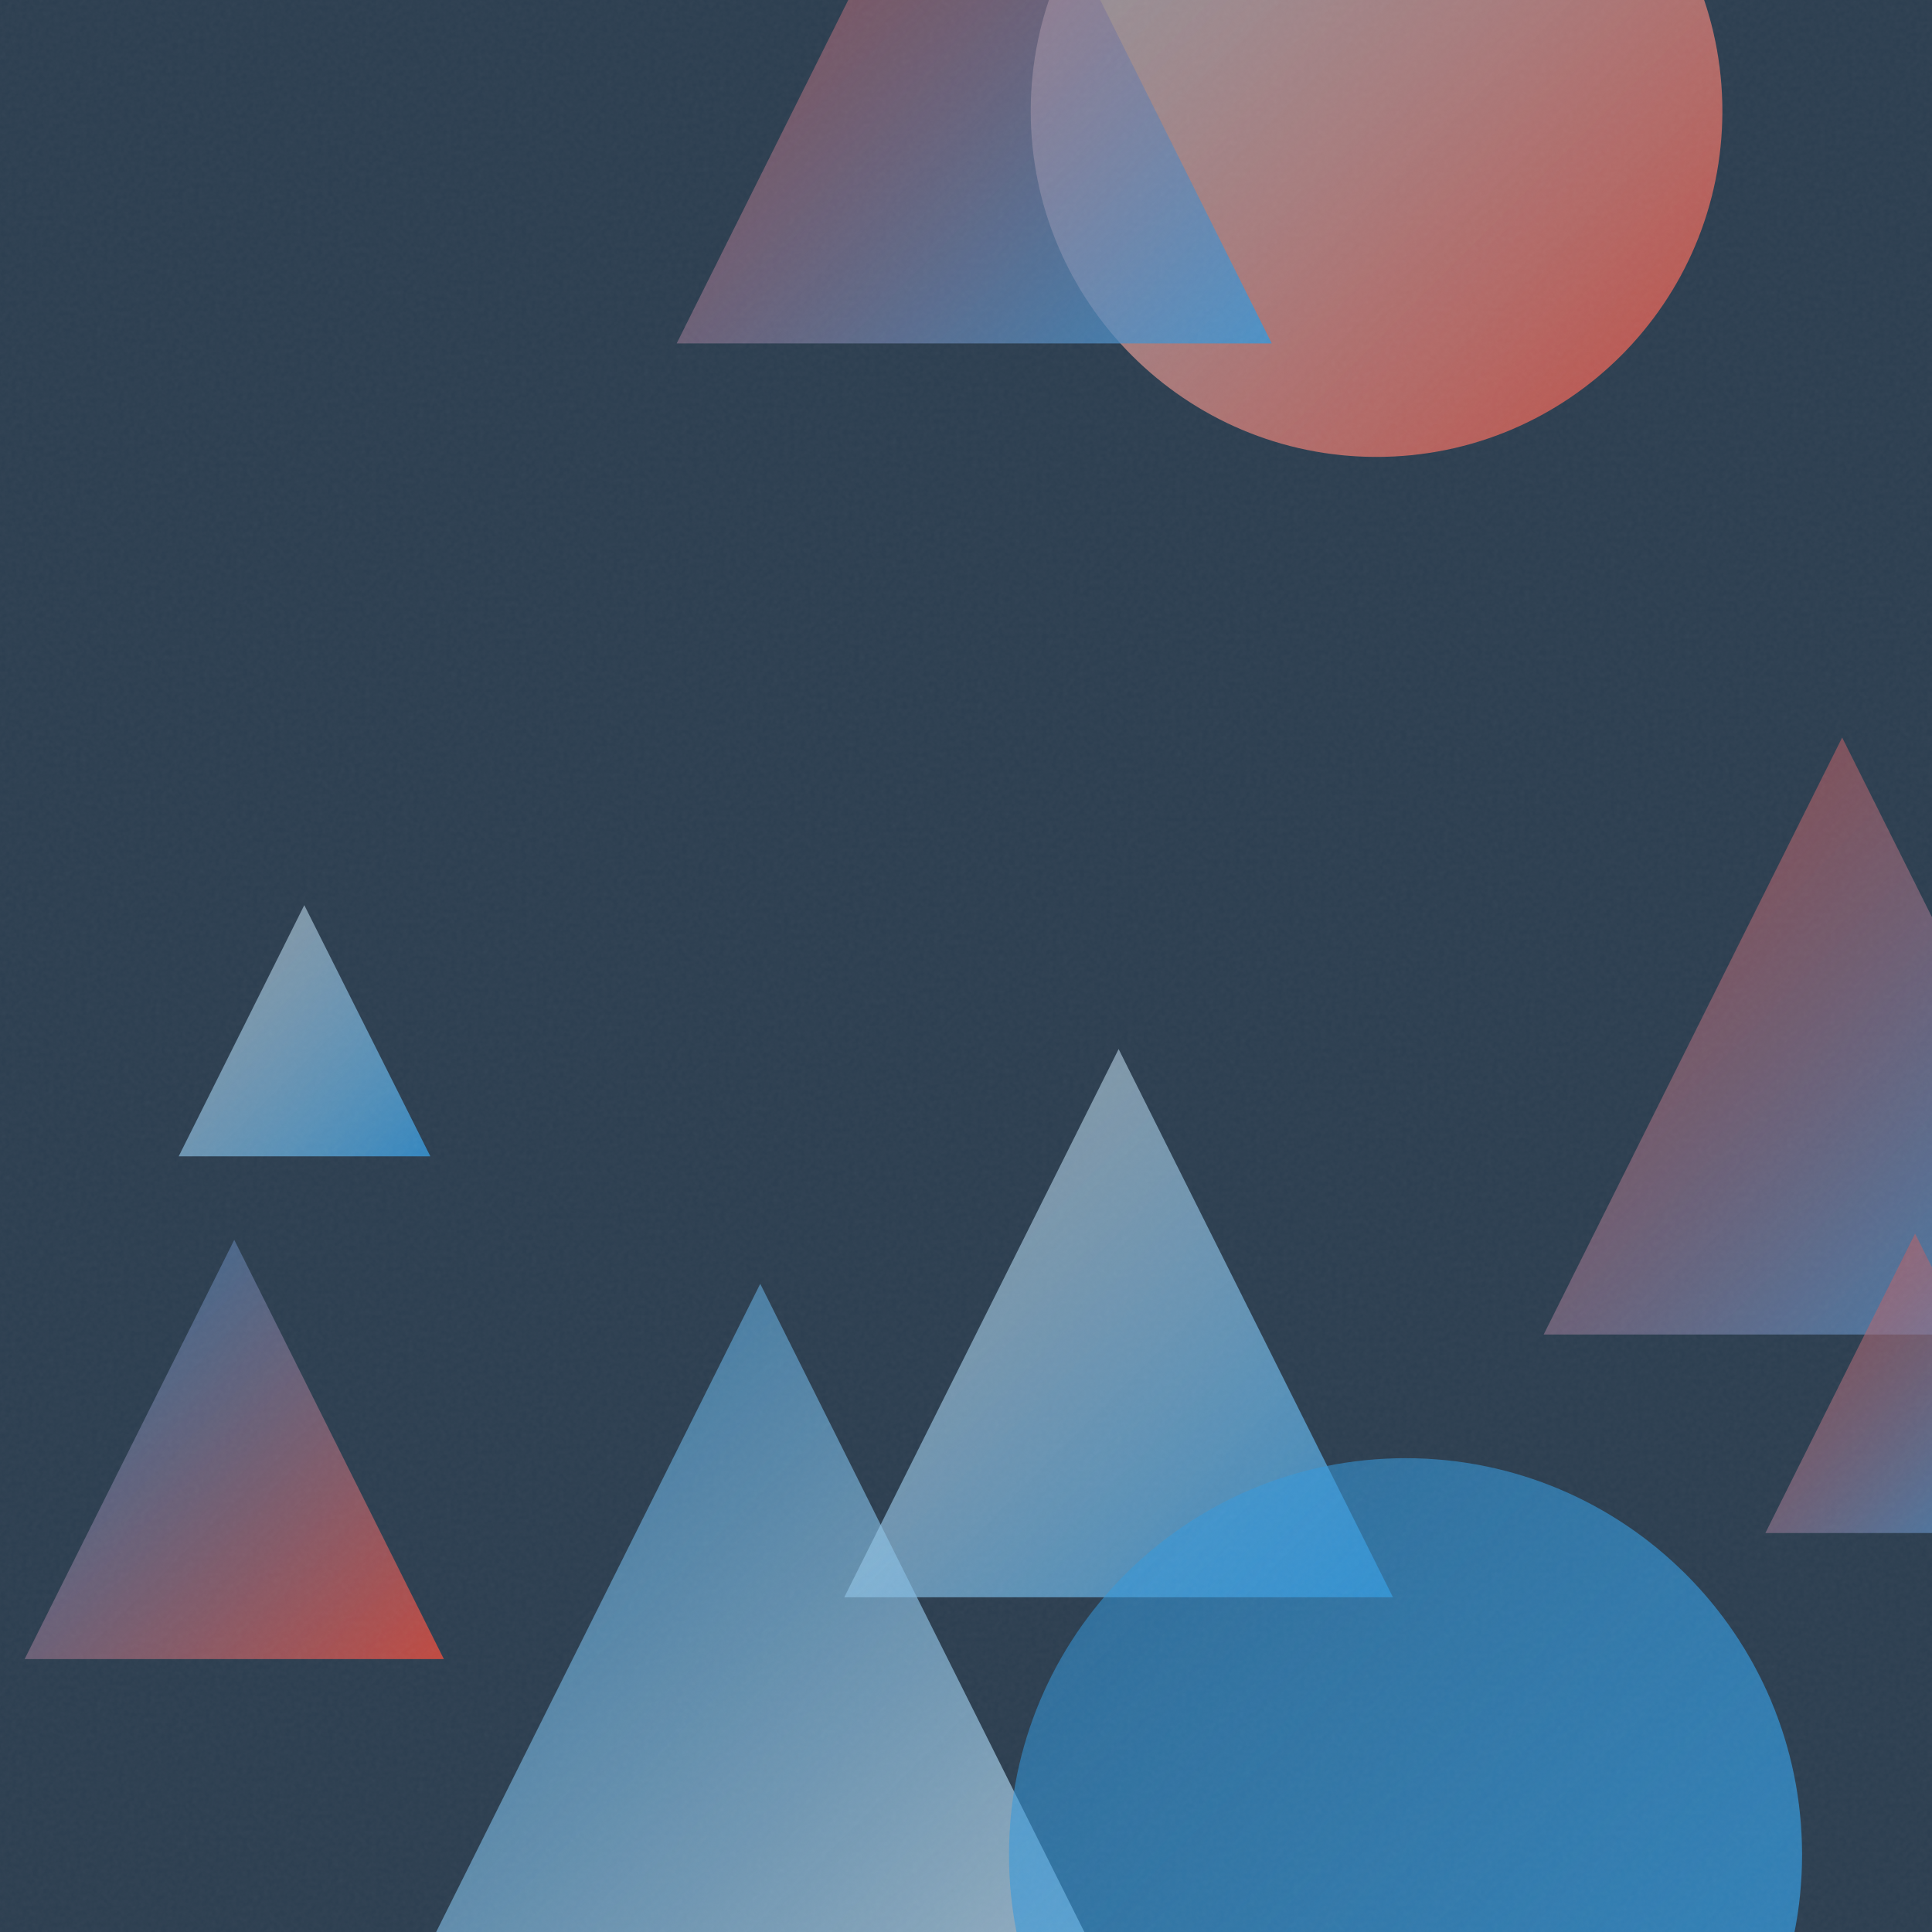
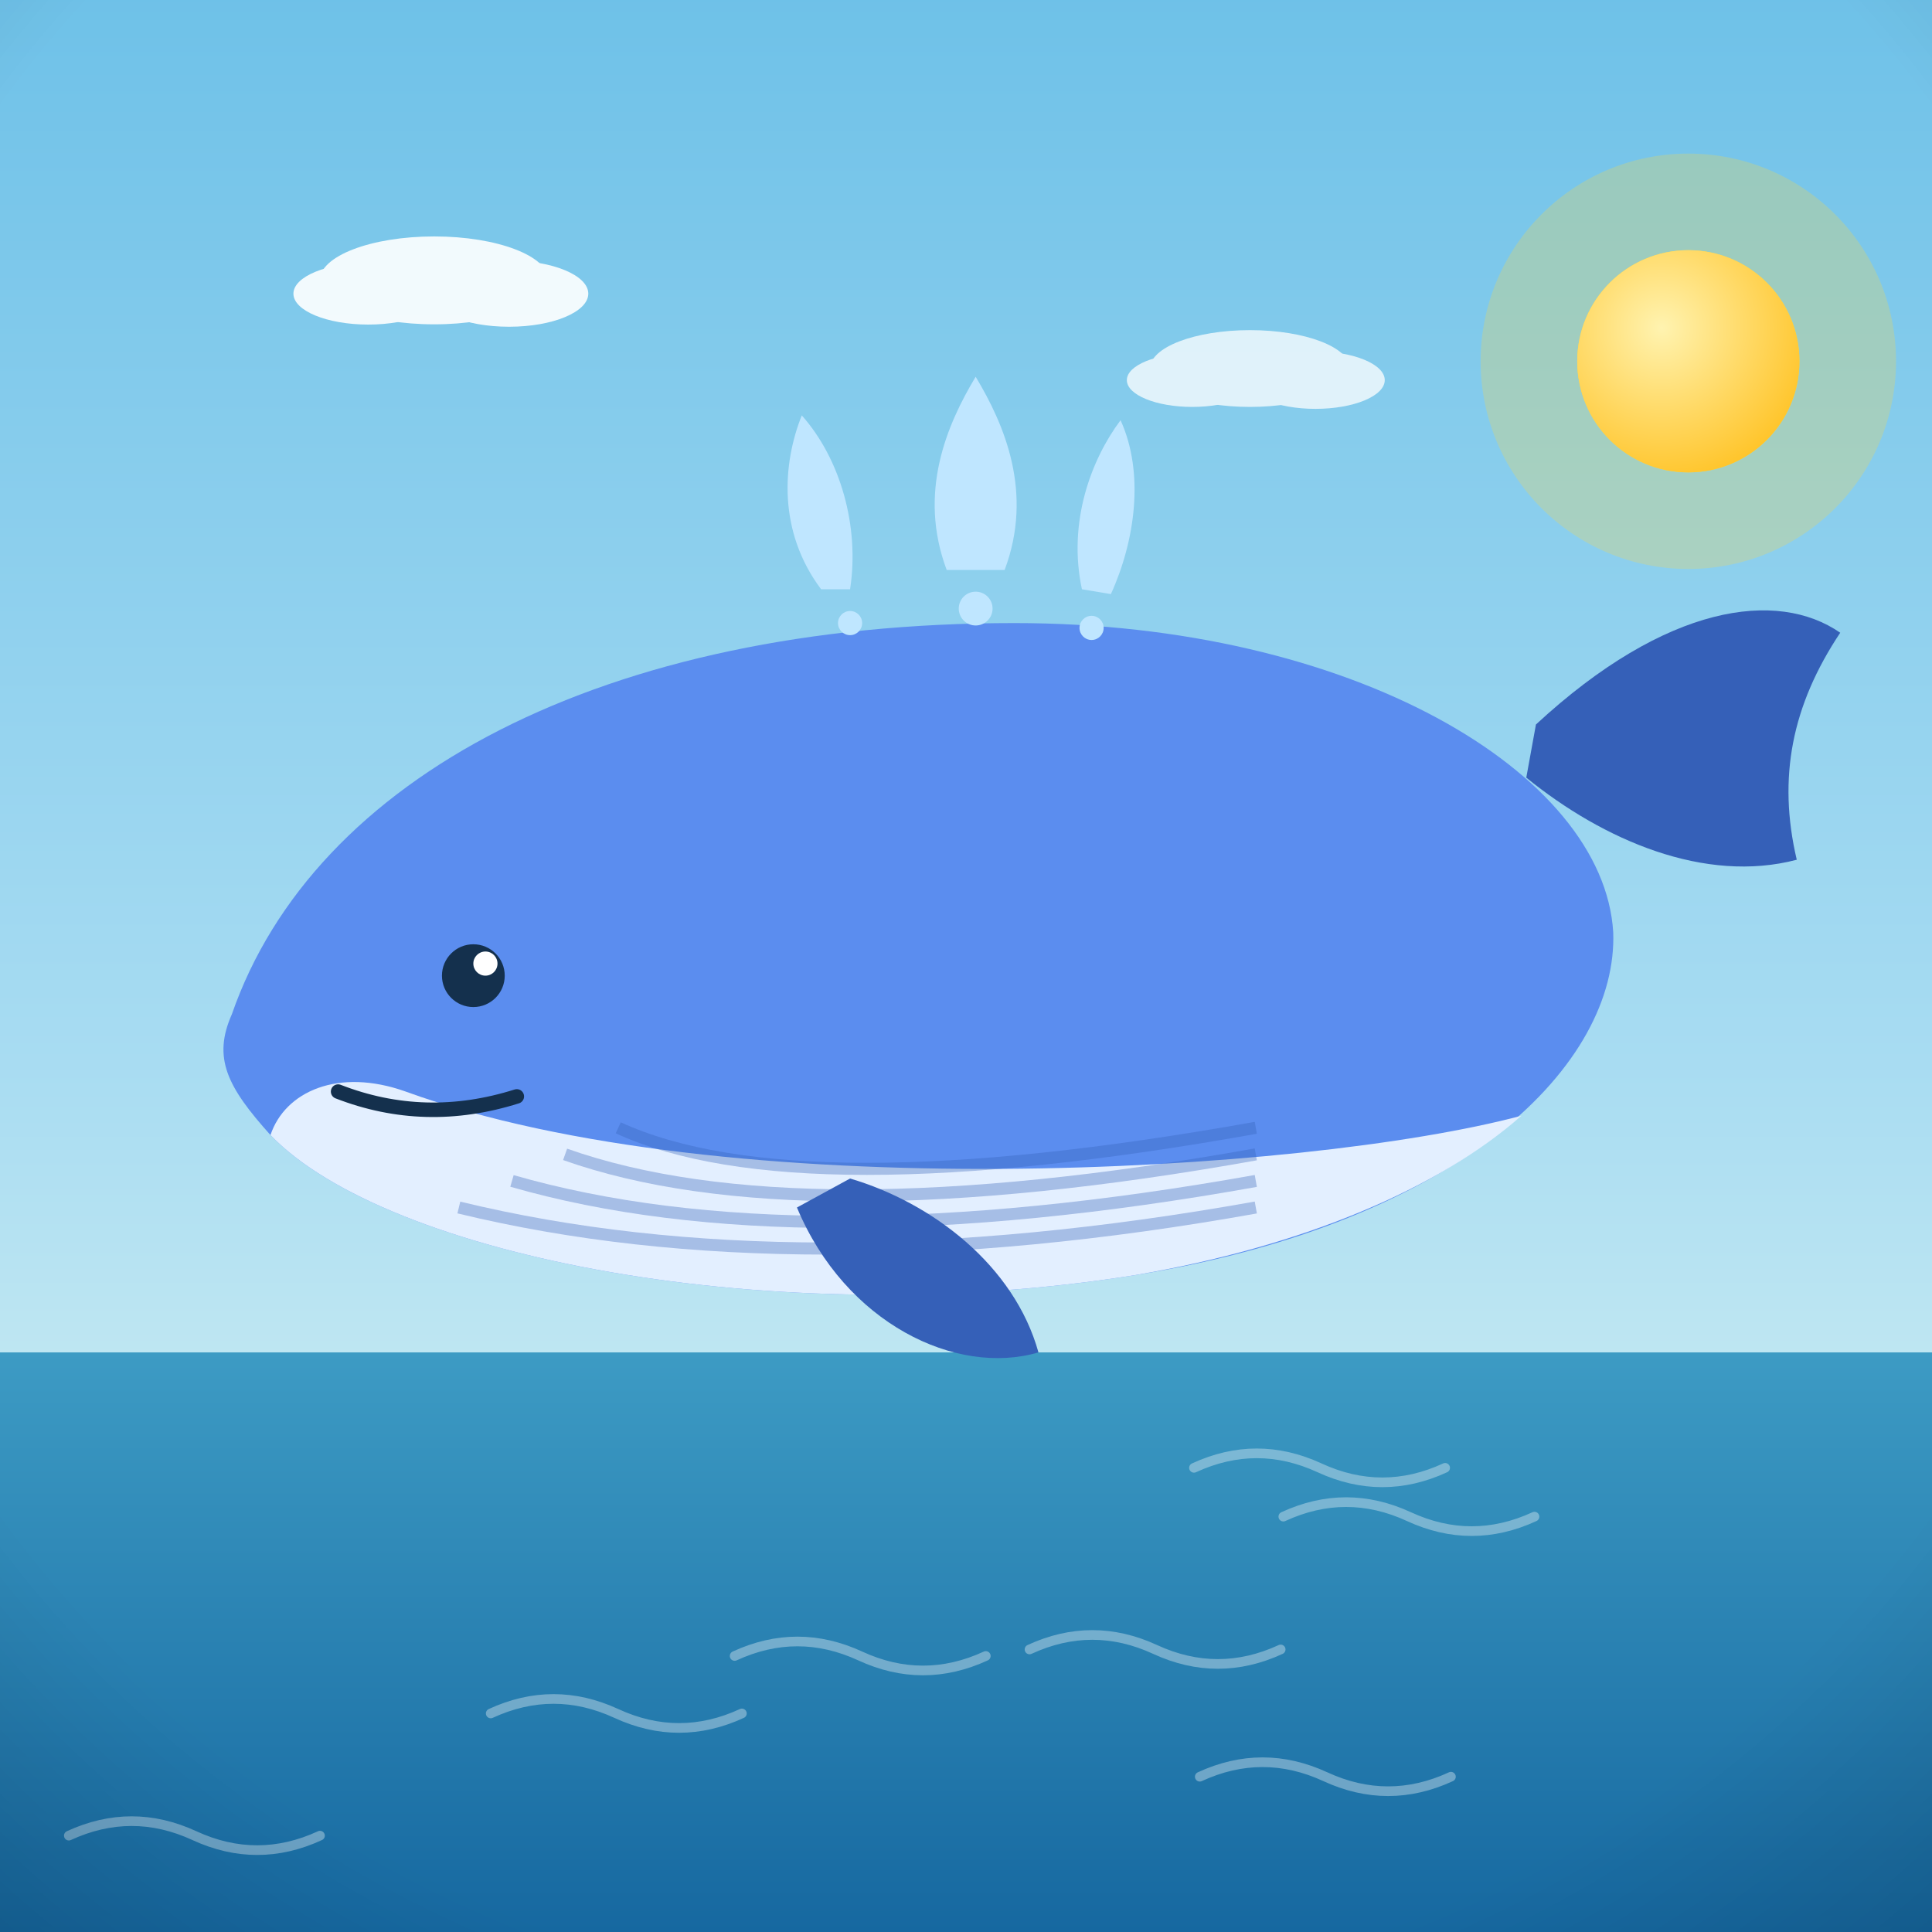
- <svg xmlns="http://www.w3.org/2000/svg" viewBox="0 0 400 400">
+ <svg xmlns="http://www.w3.org/2000/svg" viewBox="0 0 800 800">
  <defs>
-     <linearGradient id="g0" x1="213.3" y1="-48.7" x2="356.6" y2="94.6" gradientUnits="userSpaceOnUse">
-       <stop offset="0" stop-color="#ECF0F1" stop-opacity="0.5" />
-       <stop offset="1" stop-color="#E74C3C" stop-opacity="0.8" />
+     <linearGradient id="sky" x1="0" y1="0" x2="0" y2="1">
+       <stop offset="0" stop-color="#6ec1e8" />
+       <stop offset="0.55" stop-color="#a8dcf2" />
+       <stop offset="1" stop-color="#eafaf1" />
    </linearGradient>
-     <linearGradient id="g1" x1="140.1" y1="-52.2" x2="263.3" y2="71.1" gradientUnits="userSpaceOnUse">
-       <stop offset="0" stop-color="#E74C3C" stop-opacity="0.5" />
-       <stop offset="1" stop-color="#3498DB" stop-opacity="0.8" />
+     <radialGradient id="sunG" cx="0.38" cy="0.35" r="0.9">
+       <stop offset="0" stop-color="#fff3b0" />
+       <stop offset="1" stop-color="#ffb703" />
+     </radialGradient>
+     <linearGradient id="ground" x1="0" y1="0" x2="0" y2="1">
+       <stop offset="0" stop-color="#69b06f" />
+       <stop offset="1" stop-color="#3c7a44" />
    </linearGradient>
-     <linearGradient id="g2" x1="319.6" y1="152.7" x2="443.2" y2="276.3" gradientUnits="userSpaceOnUse">
-       <stop offset="0" stop-color="#E74C3C" stop-opacity="0.5" />
-       <stop offset="1" stop-color="#3498DB" stop-opacity="0.8" />
+     <linearGradient id="sea" x1="0" y1="0" x2="0" y2="1">
+       <stop offset="0" stop-color="#3d9bc4" />
+       <stop offset="1" stop-color="#1668a0" />
    </linearGradient>
-     <linearGradient id="g3" x1="51.9" y1="265.8" x2="262.9" y2="476.8" gradientUnits="userSpaceOnUse">
-       <stop offset="0" stop-color="#3498DB" stop-opacity="0.5" />
-       <stop offset="1" stop-color="#ECF0F1" stop-opacity="0.8" />
+     <linearGradient id="shade" x1="0" y1="0" x2="0" y2="1">
+       <stop offset="0" stop-color="#ffffff" stop-opacity="0.20" />
+       <stop offset="0.5" stop-color="#ffffff" stop-opacity="0" />
+       <stop offset="1" stop-color="#000000" stop-opacity="0.16" />
    </linearGradient>
-     <linearGradient id="g4" x1="37.0" y1="187.4" x2="89.1" y2="239.4" gradientUnits="userSpaceOnUse">
-       <stop offset="0" stop-color="#ECF0F1" stop-opacity="0.5" />
-       <stop offset="1" stop-color="#3498DB" stop-opacity="0.8" />
-     </linearGradient>
-     <linearGradient id="g5" x1="174.8" y1="217.2" x2="288.4" y2="330.7" gradientUnits="userSpaceOnUse">
-       <stop offset="0" stop-color="#ECF0F1" stop-opacity="0.5" />
-       <stop offset="1" stop-color="#3498DB" stop-opacity="0.8" />
-     </linearGradient>
-     <linearGradient id="g6" x1="365.5" y1="255.4" x2="427.5" y2="317.4" gradientUnits="userSpaceOnUse">
-       <stop offset="0" stop-color="#E74C3C" stop-opacity="0.5" />
-       <stop offset="1" stop-color="#3498DB" stop-opacity="0.8" />
-     </linearGradient>
-     <linearGradient id="g7" x1="208.9" y1="301.9" x2="373.1" y2="466.1" gradientUnits="userSpaceOnUse">
-       <stop offset="0" stop-color="#3498DB" stop-opacity="0.5" />
-       <stop offset="1" stop-color="#3498DB" stop-opacity="0.8" />
-     </linearGradient>
-     <linearGradient id="g8" x1="5.1" y1="256.7" x2="91.9" y2="343.5" gradientUnits="userSpaceOnUse">
-       <stop offset="0" stop-color="#3498DB" stop-opacity="0.5" />
-       <stop offset="1" stop-color="#E74C3C" stop-opacity="0.8" />
-     </linearGradient>
-     <filter id="n">
-       <feTurbulence type="fractalNoise" baseFrequency="0.9" numOctaves="2" stitchTiles="stitch" />
-       <feColorMatrix type="saturate" values="0" />
-     </filter>
+     <radialGradient id="vig" cx="0.5" cy="0.42" r="0.85">
+       <stop offset="0.72" stop-color="#000000" stop-opacity="0" />
+       <stop offset="1" stop-color="#000000" stop-opacity="0.20" />
+     </radialGradient>
  </defs>
-   <rect width="400" height="400" fill="#2C3E50" />
-   <circle cx="285.0" cy="23.0" r="71.6" fill="url(#g0)" />
-   <path d="M 201.7 -52.2 L 263.3 71.1 L 140.1 71.1 Z" fill="url(#g1)" />
-   <path d="M 381.4 152.7 L 443.2 276.3 L 319.6 276.3 Z" fill="url(#g2)" />
-   <path d="M 157.4 265.8 L 262.9 476.8 L 51.9 476.8 Z" fill="url(#g3)" />
-   <path d="M 63.0 187.4 L 89.1 239.4 L 37.0 239.4 Z" fill="url(#g4)" />
-   <path d="M 231.6 217.2 L 288.4 330.7 L 174.8 330.7 Z" fill="url(#g5)" />
-   <path d="M 396.5 255.4 L 427.5 317.4 L 365.5 317.4 Z" fill="url(#g6)" />
-   <circle cx="291.0" cy="384.0" r="82.1" fill="url(#g7)" />
-   <path d="M 48.5 256.7 L 91.9 343.5 L 5.1 343.5 Z" fill="url(#g8)" />
-   <rect width="400" height="400" filter="url(#n)" opacity="0.05" />
+   <rect width="800" height="800" fill="url(#sky)" />
+   <circle cx="699.1" cy="149.6" r="86" fill="#ffd93d" opacity="0.25" />
+   <circle cx="699.1" cy="149.6" r="46" fill="#ffd93d" />
+   <circle cx="699.1" cy="149.6" r="46" fill="url(#sunG)" />
+   <g fill="#ffffff" opacity="0.9">
+     <ellipse cx="179.8" cy="116.1" rx="47.4" ry="18.2" />
+     <ellipse cx="152.5" cy="121.6" rx="31" ry="12.8" />
+     <ellipse cx="210.8" cy="121.6" rx="32.8" ry="13.7" />
+   </g>
+   <g fill="#ffffff" opacity="0.75">
+     <ellipse cx="517.6" cy="152.6" rx="41.4" ry="15.9" />
+     <ellipse cx="493.7" cy="157.4" rx="27.1" ry="11.1" />
+     <ellipse cx="544.7" cy="157.4" rx="28.7" ry="11.9" />
+   </g>
+   <rect y="560" width="800" height="240" fill="url(#sea)" />
+   <path d="M 203.2 709.5 q 26 -12 52 0 q 26 12 52 0" fill="none" stroke="#ffffff" stroke-width="4" stroke-linecap="round" opacity="0.35" />
+   <path d="M 304.2 685.7 q 26 -12 52 0 q 26 12 52 0" fill="none" stroke="#ffffff" stroke-width="4" stroke-linecap="round" opacity="0.35" />
+   <path d="M 426.3 683 q 26 -12 52 0 q 26 12 52 0" fill="none" stroke="#ffffff" stroke-width="4" stroke-linecap="round" opacity="0.35" />
+   <path d="M 28.5 760.1 q 26 -12 52 0 q 26 12 52 0" fill="none" stroke="#ffffff" stroke-width="4" stroke-linecap="round" opacity="0.35" />
+   <path d="M 531.4 628 q 26 -12 52 0 q 26 12 52 0" fill="none" stroke="#ffffff" stroke-width="4" stroke-linecap="round" opacity="0.35" />
+   <path d="M 494.4 607.8 q 26 -12 52 0 q 26 12 52 0" fill="none" stroke="#ffffff" stroke-width="4" stroke-linecap="round" opacity="0.35" />
+   <path d="M 496.8 735.7 q 26 -12 52 0 q 26 12 52 0" fill="none" stroke="#ffffff" stroke-width="4" stroke-linecap="round" opacity="0.35" />
+   <g transform="translate(400 0) scale(1 1) translate(-400 0)">
+     <path d="M636 300 C 690 250 736 244 762 262 C 742 292 736 322 744 356 C 706 366 664 348 632 322 Z" fill="#3560b8" />
+     <path d="M96 420 C 130 322 250 258 420 258 C 560 258 664 320 668 386 C 670 440 606 506 470 528 C 320 552 160 520 112 470 C 94 450 88 438 96 420 Z" fill="#5b8def" />
+     <path d="M112 470 C 160 520 320 552 470 528 C 540 516 596 492 630 462 C 540 486 300 500 168 452 C 140 442 118 452 112 470 Z" fill="#e3efff" />
+     <path d="M 190 500 Q 330 534 520 500" stroke="#3560b8" stroke-width="5" fill="none" opacity="0.35" transform="translate(0 0)" />
+     <path d="M 212 500 Q 330 534 520 500" stroke="#3560b8" stroke-width="5" fill="none" opacity="0.35" transform="translate(0 -11)" />
+     <path d="M 234 500 Q 330 534 520 500" stroke="#3560b8" stroke-width="5" fill="none" opacity="0.35" transform="translate(0 -22)" />
+     <path d="M 256 500 Q 330 534 520 500" stroke="#3560b8" stroke-width="5" fill="none" opacity="0.35" transform="translate(0 -33)" />
+     <path d="M330 500 C 350 548 396 570 430 560 C 420 524 386 498 352 488 Z" fill="#3560b8" />
+     <circle cx="196" cy="404" r="13" fill="#14304d" />
+     <circle cx="201" cy="399" r="5" fill="#ffffff" />
+     <path d="M140 452 Q 176 466 214 454" stroke="#14304d" stroke-width="6" fill="none" stroke-linecap="round" />
+     <g fill="#bfe6ff">
+       <path d="M392 236 C 380 204 392 176 404 156 C 416 176 428 204 416 236 Z" />
+       <path d="M340 244 C 322 220 324 192 332 172 C 348 190 356 218 352 244 Z" />
+       <path d="M448 244 C 442 216 452 190 464 174 C 474 196 470 224 460 246 Z" />
+     </g>
+     <circle cx="404" cy="252" r="7" fill="#bfe6ff" />
+     <circle cx="352" cy="258" r="5" fill="#bfe6ff" />
+     <circle cx="452" cy="260" r="5" fill="#bfe6ff" />
+   </g>
+   <rect width="800" height="800" fill="url(#vig)" />
</svg>
